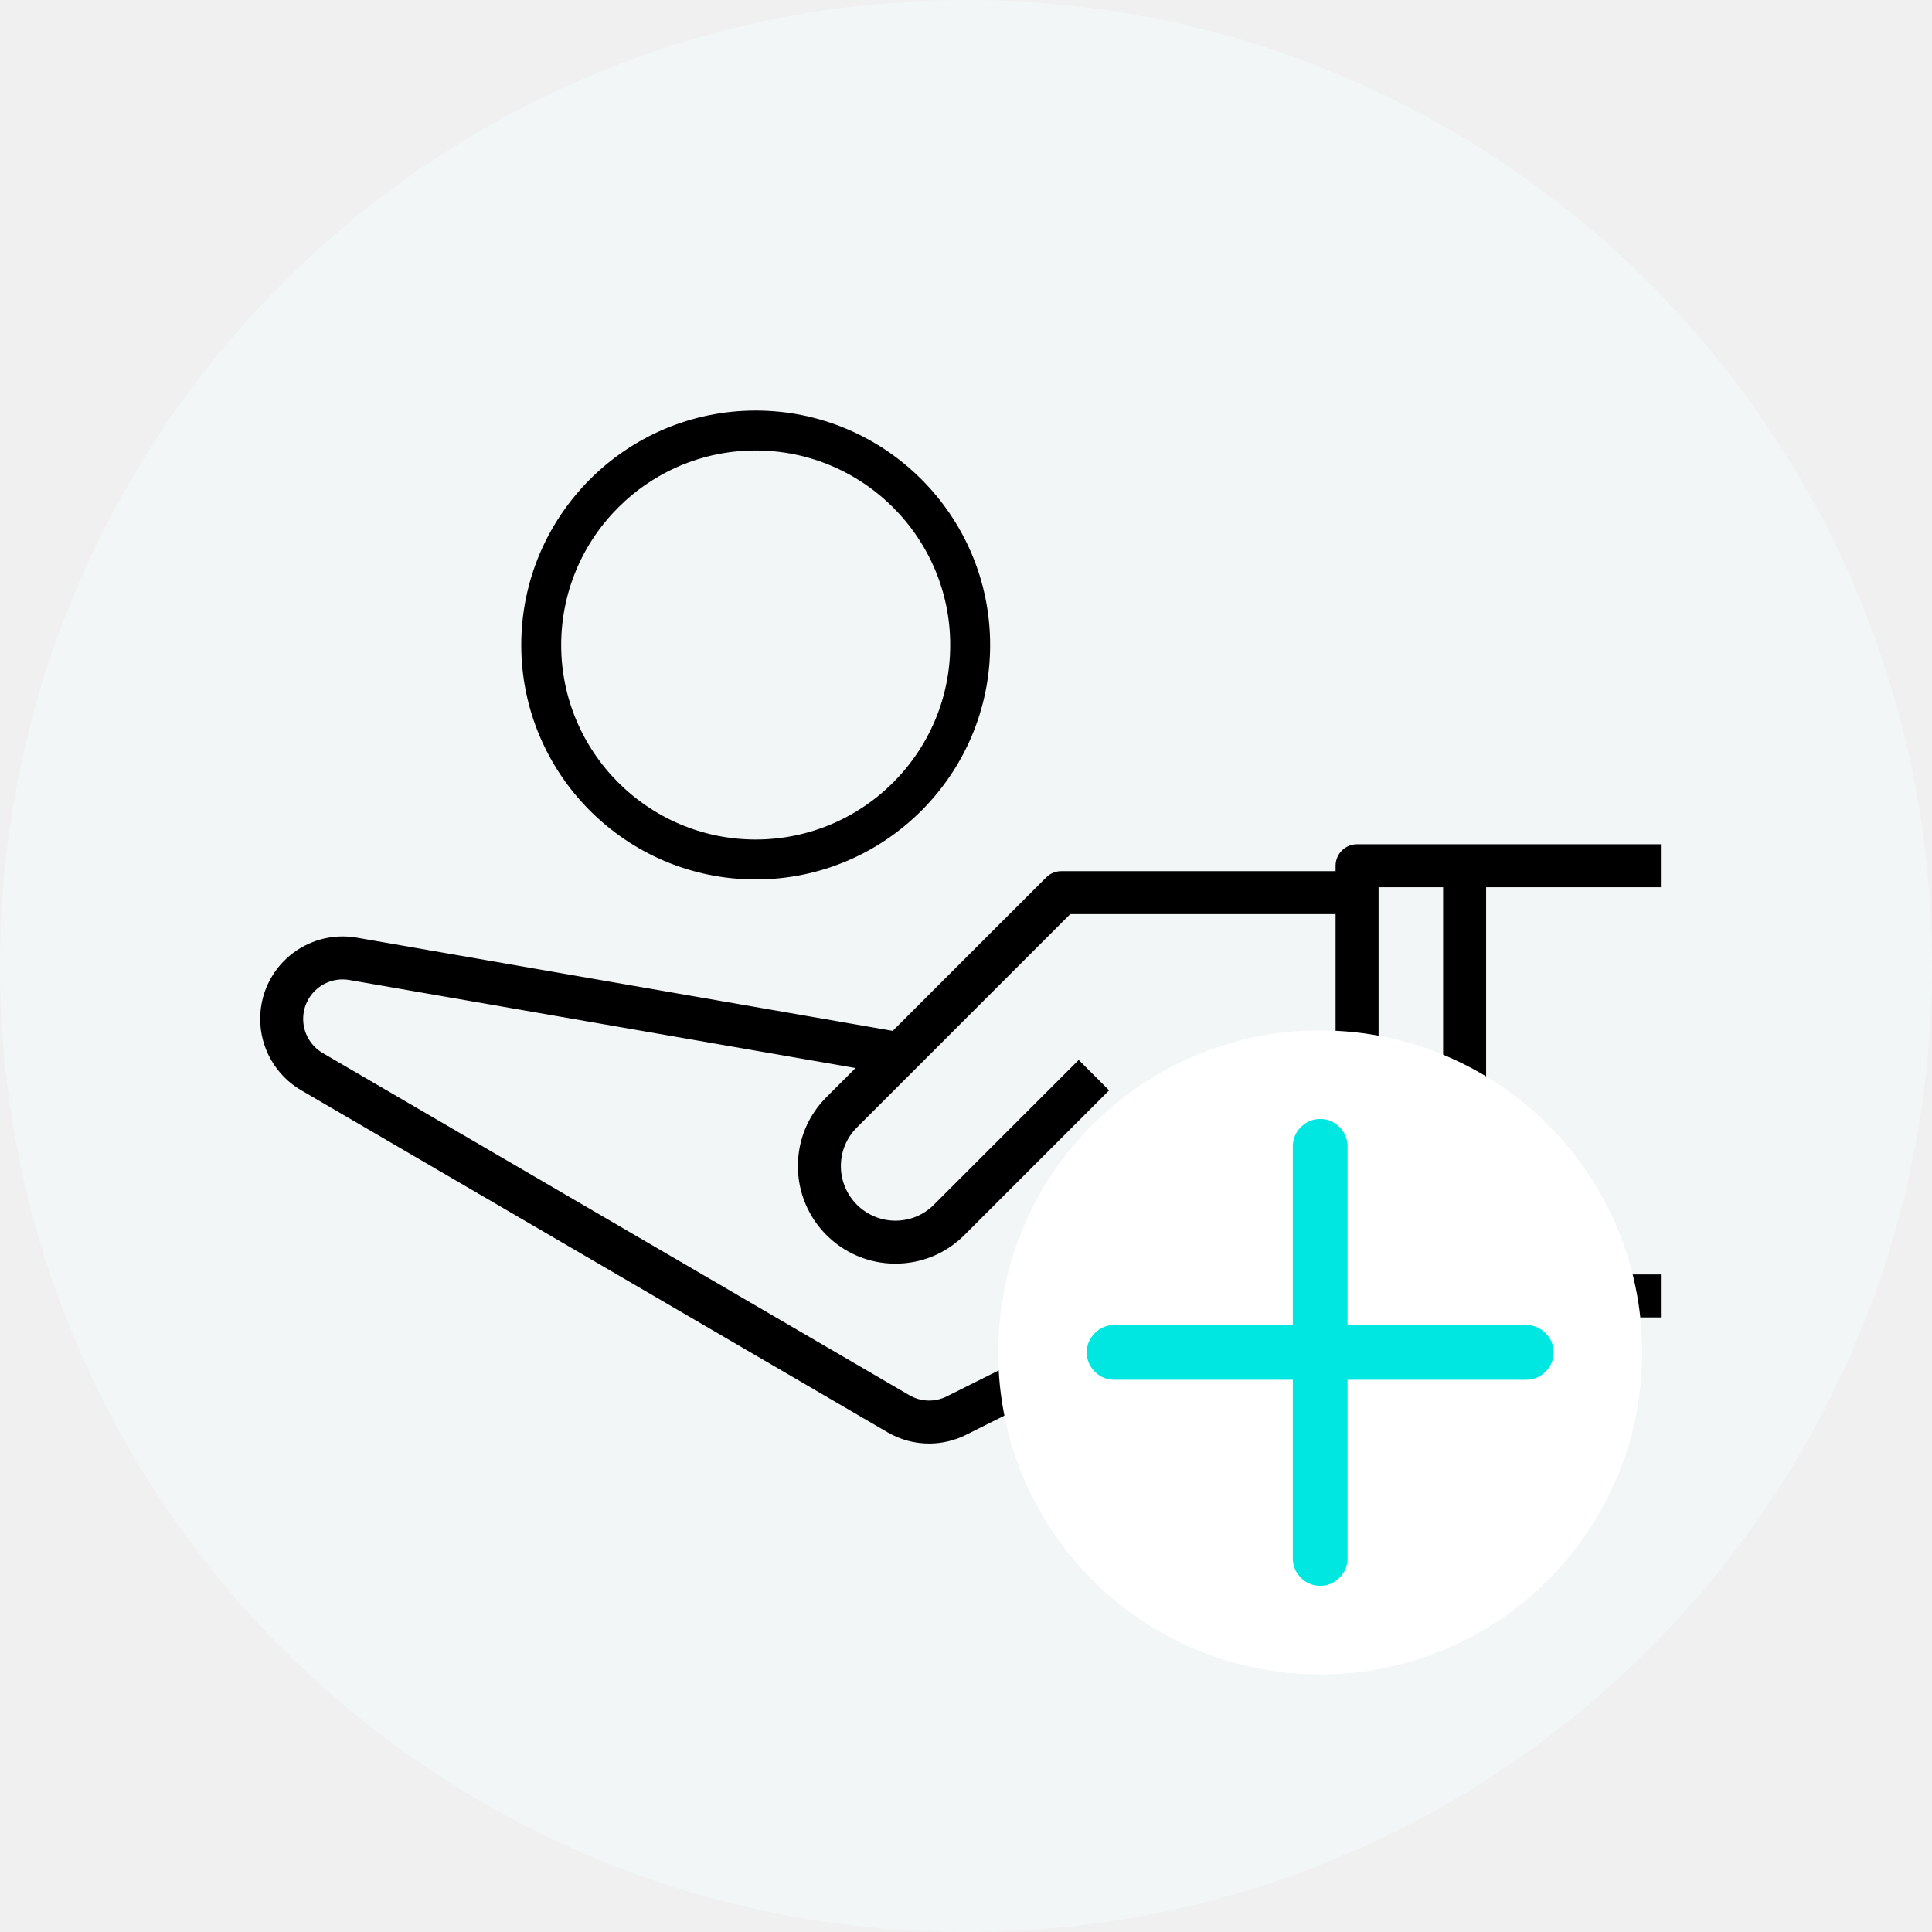
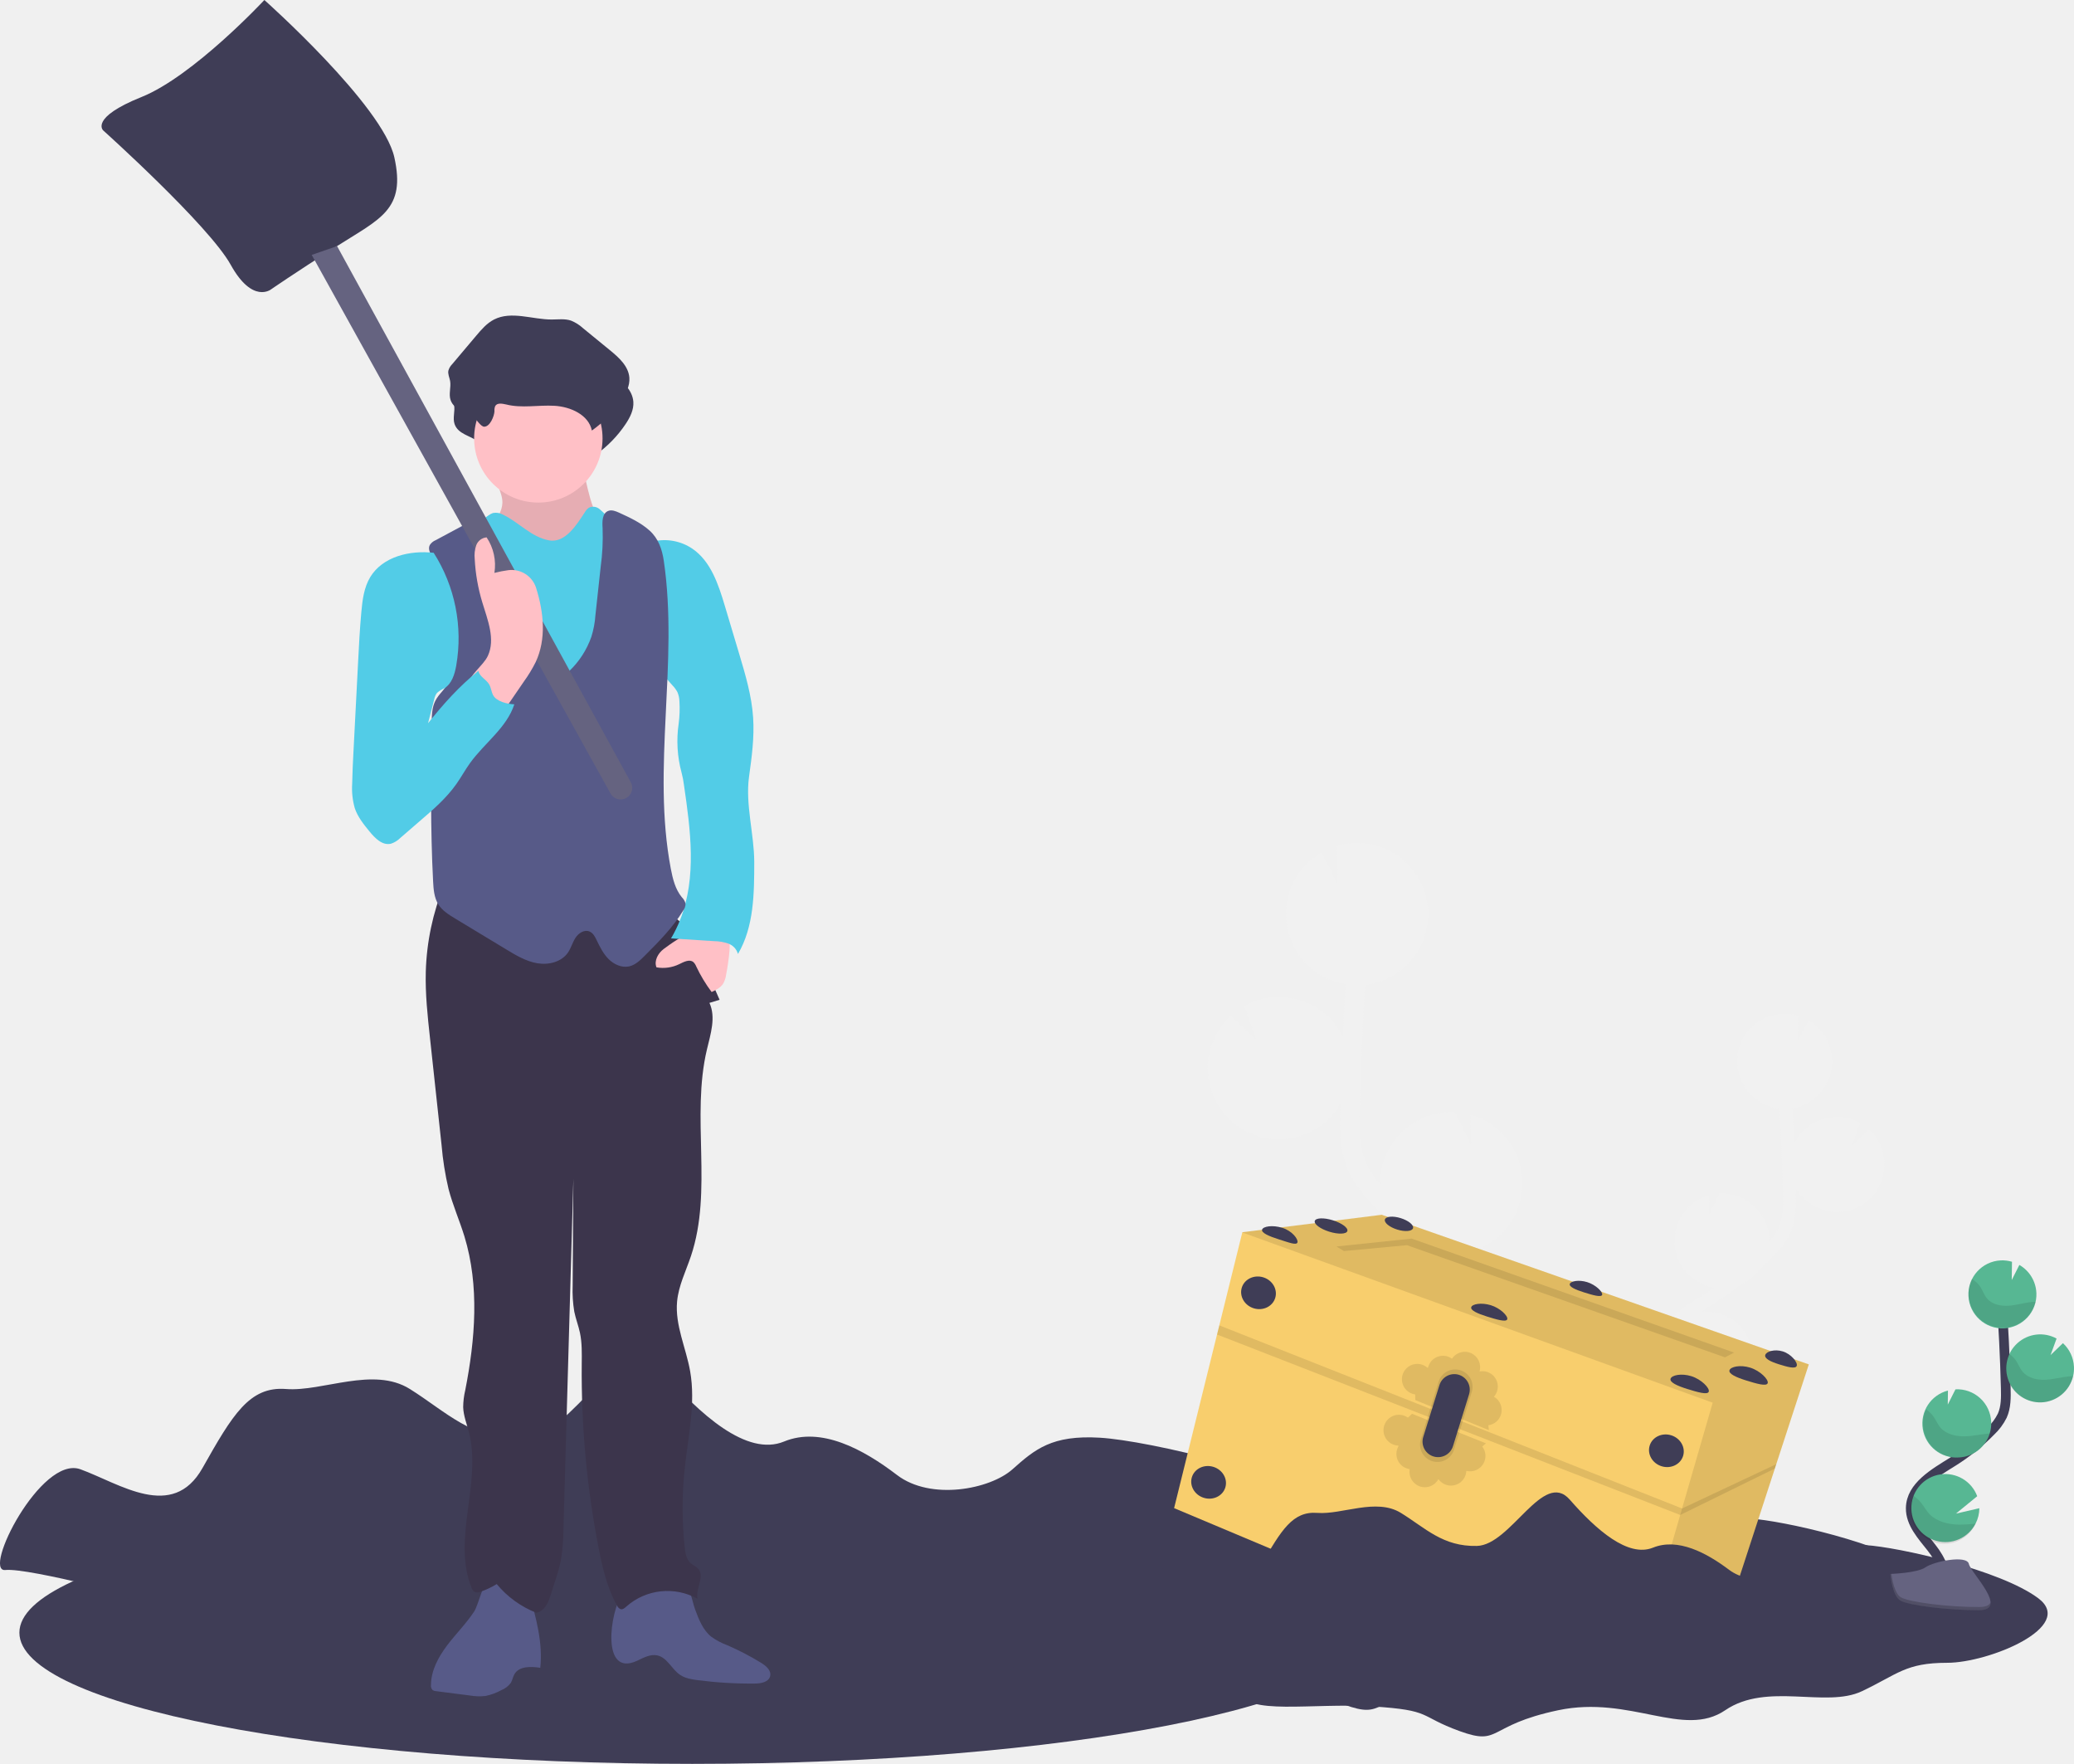
- <svg xmlns="http://www.w3.org/2000/svg" width="60px" height="60px" viewBox="0 0 60 60" version="1.1">
-   <defs />
-   <g id="Planning-app---NEW" stroke="none" stroke-width="1" fill="none" fill-rule="evenodd">
-     <g id="Group-44-Copy" transform="translate(-112, -54)">
-       <g id="Group-7" transform="translate(112, 54)">
-         <g id="icon" fill="#F2F6F7">
-           <circle id="Oval-3" cx="30" cy="30" r="30" />
-         </g>
-         <g id="Rewards-icon" transform="translate(8, 13)" fill="#000000" fill-rule="nonzero" stroke="#000000" stroke-width="0.5">
-           <path d="M43.33,14.304 L43.33,13.469 L37.485,13.469 L34.146,13.469 C33.915,13.469 33.728,13.656 33.728,13.887 L33.728,14.304 L24.961,14.304 C24.85,14.304 24.744,14.348 24.666,14.427 L19.809,19.283 L3.037,16.366 C2.363,16.25 1.677,16.434 1.153,16.875 C0.63,17.315 0.33,17.96 0.33,18.644 C0.33,19.463 0.769,20.228 1.476,20.641 L19.691,31.266 C20.051,31.476 20.452,31.581 20.855,31.581 C21.208,31.581 21.562,31.5 21.89,31.336 L30.904,26.829 L33.728,26.829 L33.728,27.246 C33.728,27.477 33.915,27.664 34.146,27.664 L37.485,27.664 L43.33,27.664 L43.33,26.829 L37.903,26.829 L37.903,14.304 L43.33,14.304 Z M30.806,25.994 C30.741,25.994 30.677,26.009 30.619,26.037 L21.516,30.589 C21.069,30.813 20.543,30.797 20.111,30.544 L1.897,19.919 C1.445,19.655 1.165,19.167 1.165,18.644 C1.165,18.207 1.356,17.795 1.691,17.513 C2.025,17.232 2.463,17.114 2.894,17.189 L19.087,20.005 L17.842,21.25 C17.318,21.775 17.029,22.472 17.029,23.214 C17.029,24.747 18.275,25.994 19.808,25.994 C20.551,25.994 21.249,25.705 21.773,25.18 L26.091,20.862 L25.501,20.271 L21.182,24.589 C20.815,24.957 20.327,25.159 19.808,25.159 C18.736,25.159 17.864,24.287 17.864,23.214 C17.864,22.696 18.066,22.207 18.433,21.84 L25.134,15.139 L33.728,15.139 L33.728,25.994 L30.806,25.994 Z M34.563,14.304 L37.068,14.304 L37.068,26.829 L34.563,26.829 L34.563,14.304 Z" id="Shape" />
-           <path d="M15.469,14.062 C19.346,14.062 22.5,10.908 22.5,7.031 C22.5,3.154 19.346,0 15.469,0 C11.592,0 8.438,3.154 8.438,7.031 C8.438,10.908 11.592,14.062 15.469,14.062 Z M15.469,0.74 C18.938,0.74 21.76,3.562 21.76,7.031 C21.76,10.5 18.938,13.322 15.469,13.322 C12,13.322 9.178,10.5 9.178,7.031 C9.178,3.562 12,0.74 15.469,0.74 Z" id="Shape" />
-         </g>
-         <g id="Plus-icon" transform="translate(31, 32)">
-           <circle id="Oval-3" fill="#FFFFFF" cx="10" cy="10" r="10" />
-           <path d="M16.4,9.4 C16.563,9.4 16.703,9.459 16.822,9.578 C16.941,9.697 17,9.837 17,10 C17,10.163 16.941,10.303 16.822,10.422 C16.703,10.541 16.563,10.6 16.4,10.6 L10.6,10.6 L10.6,16.4 C10.6,16.563 10.541,16.703 10.422,16.822 C10.303,16.941 10.163,17 10,17 C9.837,17 9.697,16.941 9.578,16.822 C9.459,16.703 9.4,16.563 9.4,16.4 L9.4,10.6 L3.6,10.6 C3.437,10.6 3.297,10.541 3.178,10.422 C3.059,10.303 3,10.163 3,10 C3,9.837 3.059,9.697 3.178,9.578 C3.297,9.459 3.437,9.4 3.6,9.4 L9.4,9.4 L9.4,3.6 C9.4,3.437 9.459,3.297 9.578,3.178 C9.697,3.059 9.837,3 10,3 C10.163,3 10.303,3.059 10.422,3.178 C10.541,3.297 10.6,3.437 10.6,3.6 L10.6,9.4 L16.4,9.4 Z" id="User-follow---simple-line-icons" stroke="#00E7E2" stroke-width="0.5" fill="#00E7E2" />
-         </g>
-       </g>
-     </g>
-   </g>
+ <svg xmlns="http://www.w3.org/2000/svg" id="b6b6fb51-5da5-49d9-a163-13a86b5de1cc" data-name="Layer 1" width="853.78" height="726" viewBox="0 0 853.78 726">
+   <ellipse cx="284.98" cy="672" rx="277" ry="54" fill="#3f3d56" />
+   <path d="M236.36,746S185,732.19,175.31,733.21s14.68-47.36,30.91-41.46,37.87,21.42,50.24-.5,19.31-33.72,34.38-32.54,35.94-9.43,51,0,25.64,21.06,46.44,20.56S428.8,631.58,445,650.46s35.63,36.15,50.86,29.87,32.61,3.16,46.52,13.78,38.26,5.9,47.53-2.36,16.24-14.16,35.94-13,82.31,15.34,105.5,33-30.14,40.12-55.65,40.12-30.14,7.08-52.17,17.7-58-5.9-83.47,11.8-58-9.44-102,0-34.78,22.41-60.29,13-16.23-13-53.33-15.34-77.67,5.9-81.15-9.44-26.64-18.88-40.56-23.6S236.36,746,236.36,746Z" transform="translate(-173.11 -87)" fill="#3f3d56" />
+   <path d="M876.08,618.72l2-1.28.59-.38a19.55,19.55,0,0,1-2-38.1l-.1,8.06,4.43-8.77h0a19.56,19.56,0,0,1,20.45,18.63c0,.38,0,.74,0,1.11a23.3,23.3,0,0,0,3.86-5.7c1.88-4.19,1.91-8.92,1.77-14.68-.3-11.4-.79-22.89-1.43-34.35a19.54,19.54,0,0,1-17.37-18.51,17.38,17.38,0,0,1,0-1.77c0-.15,0-.3,0-.44,0-.57.09-1.13.18-1.69a2.56,2.56,0,0,1,0-.27c.07-.47.17-.93.28-1.39,0-.17.09-.34.13-.51.14-.5.29-1,.47-1.48.06-.16.12-.31.19-.47.14-.36.29-.71.45-1.06.08-.18.16-.37.25-.55l.07-.14h0a19.57,19.57,0,0,1,23-9.92l-.13,10.49,4.38-8.66a19.53,19.53,0,0,1,9.76,16,19.17,19.17,0,0,1-.43,5.05h0c0,.14-.08.27-.11.41s-.13.52-.2.77-.19.65-.3,1-.16.48-.25.72-.29.68-.44,1c-.09.19-.17.39-.26.59-.25.5-.52,1-.81,1.48-.1.17-.22.33-.32.49-.21.32-.42.65-.65,1s-.29.38-.44.56-.43.54-.66.8-.33.36-.5.54-.48.5-.74.74l-.51.48-.89.74-.46.36c-.47.34-.94.66-1.44,1l-.28.16a14.09,14.09,0,0,1-1.27.69l-.56.25c-.35.16-.71.32-1.08.45l-.64.23c-.36.13-.72.24-1.09.34l-.66.17c-.4.1-.81.18-1.22.25h-.08q.4,7.26.72,14.51a19.54,19.54,0,0,1,27.14-8.49l-3.45,9.48,7.11-6.83a19.49,19.49,0,0,1,6.32,13.5,19.21,19.21,0,0,1-.5,5.39,19.55,19.55,0,0,1-36,5.33c0,.49,0,1,0,1.47.13,5.08.29,11.4-2.24,17a34.54,34.54,0,0,1-7.2,9.72c-1.78,1.81-3.62,3.56-5.5,5.26a19.66,19.66,0,0,1-7.07,5.87q-4.65,3.58-9.62,6.71L879,623.34c-1.86,1.16-3.77,2.34-5.64,3.57l1-.08a19.56,19.56,0,0,1,19.25,12.73l-12.22,10,13.45-3.12a19.59,19.59,0,0,1-28,17.62c.31.37.61.75.91,1.13l1.78,2.22c8,10.08,10.17,19.64,6.23,26.93l-4.79-2.59c3.83-7.1-1.93-16.18-5.71-21-.57-.73-1.16-1.46-1.75-2.19-5.08-6.31-10.84-13.47-10.7-22.25C852.91,633.07,865.76,625.11,876.08,618.72Z" transform="translate(-173.11 -87)" fill="#f1f1f1" />
+   <path d="M779.43,605.39l-3.07-1.92c-.3-.18-.59-.37-.88-.56a29.29,29.29,0,0,0,3-57.06l.15,12.07L772,544.79h-.08a29.29,29.29,0,0,0-30.62,27.9c0,.56,0,1.11,0,1.66a35,35,0,0,1-5.79-8.55c-2.81-6.26-2.86-13.35-2.64-22,.44-17.08,1.18-34.29,2.14-51.44a29.27,29.27,0,0,0,26-27.71c0-.9,0-1.78,0-2.66l0-.66c-.06-.85-.14-1.69-.27-2.52,0-.14,0-.27-.07-.41-.12-.7-.27-1.39-.44-2.08-.06-.26-.12-.51-.19-.77-.21-.75-.43-1.48-.7-2.21-.08-.24-.18-.47-.28-.71-.21-.54-.43-1.06-.67-1.58-.13-.28-.25-.55-.38-.82a2,2,0,0,1-.1-.21h0a29.27,29.27,0,0,0-24.75-16,29.61,29.61,0,0,0-9.64,1.16l.19,15.71-6.55-13a29.11,29.11,0,0,0-14,31.56h0c0,.2.11.4.16.61.09.39.19.77.29,1.15s.3,1,.46,1.45.24.72.38,1.07c.19.52.42,1,.65,1.53.13.3.25.6.39.89.37.75.77,1.49,1.21,2.21.15.26.32.5.48.74.32.49.63,1,1,1.44.21.29.44.56.66.84s.65.81,1,1.2l.74.81q.54.57,1.11,1.11l.77.71c.43.38.88.75,1.34,1.1.23.18.45.37.69.55.69.51,1.4,1,2.14,1.44.14.09.29.16.43.24.62.36,1.25.71,1.89,1l.85.38c.53.24,1.06.47,1.61.67.32.13.64.24,1,.35.54.18,1.09.35,1.64.5l1,.26c.61.14,1.22.26,1.83.37l.12,0q-.62,10.86-1.08,21.72a29.27,29.27,0,0,0-40.65-12.7l5.18,14.18-10.65-10.22a29.13,29.13,0,0,0-9.46,20.22,28.75,28.75,0,0,0,.74,8.07,29.27,29.27,0,0,0,53.85,8c0,.74,0,1.48-.07,2.21-.19,7.61-.44,17.07,3.35,25.52,2.57,5.73,6.71,10.37,10.79,14.54q4,4.08,8.24,7.88a29.31,29.31,0,0,0,10.57,8.8q7,5.35,14.42,10l3.1,1.92c2.78,1.73,5.64,3.51,8.44,5.35-.49,0-1-.1-1.48-.12a29.28,29.28,0,0,0-28.83,19.06l18.29,14.89-20.13-4.66a29.32,29.32,0,0,0,42,26.38c-.46.56-.91,1.12-1.36,1.69-.9,1.12-1.8,2.23-2.67,3.33-11.91,15.09-15.22,29.4-9.33,40.32l7.18-3.87c-5.74-10.63,2.89-24.23,8.55-31.39.85-1.09,1.73-2.18,2.62-3.28,7.61-9.45,16.23-20.17,16-33.31C814.12,626.89,794.89,615,779.43,605.39Z" transform="translate(-173.11 -87)" fill="#f1f1f1" />
+   <path d="M631.08,756.56s-34.61-9.16-41.13-8.49,9.89-31.34,20.82-27.44,25.52,14.18,33.85-.33,13-22.32,23.17-21.54,24.21-6.25,34.36,0,17.27,13.94,31.29,13.61,27.29-31.57,38.22-19.08,24,23.94,34.26,19.78,22,2.09,31.35,9.12,25.77,3.91,32-1.56,10.94-9.37,24.22-8.59,55.45,10.15,71.07,21.87-20.31,26.55-37.49,26.55-20.31,4.69-35.15,11.72-39.05-3.91-56.23,7.81-39.05-6.25-68.73,0-23.43,14.84-40.62,8.59-10.93-8.59-35.92-10.15-52.33,3.9-54.68-6.25-18-12.5-27.33-15.62S631.08,756.56,631.08,756.56Z" transform="translate(-173.11 -87)" fill="#3f3d56" />
+   <polygon points="744.61 561.58 731.21 602.65 730.63 604.44 708.2 673.2 669.8 699.15 483.33 620.74 501 549.28 501.94 545.52 511.4 507.27 511.42 507.18 568.82 500 744.61 561.58" fill="#f8ce6d" />
+   <polygon points="744.61 561.58 708.2 673.2 669.8 699.15 705.05 577.34 511.4 507.27 511.42 507.18 568.82 500 744.61 561.58" opacity="0.1" />
+   <polygon points="553.24 514.93 550.15 513.05 581.13 509.8 713.85 556.72 710.11 558.68 579.18 512.51 553.24 514.93" opacity="0.1" />
+   <polyline points="731.21 602.65 692.45 620.88 501.94 545.52 501 549.28 691.68 623.56 730.63 604.44" opacity="0.1" />
+   <ellipse cx="691.21" cy="619.15" rx="6.67" ry="7.2" transform="translate(-278.2 1008.63) rotate(-72.75)" fill="#3f3d56" />
+   <ellipse cx="859.13" cy="684.17" rx="6.67" ry="7.2" transform="translate(-222.18 1214.73) rotate(-72.75)" fill="#3f3d56" />
+   <ellipse cx="832.58" cy="764.93" rx="6.67" ry="7.2" transform="translate(-317.97 1246.17) rotate(-72.75)" fill="#3f3d56" />
+   <ellipse cx="670.66" cy="697.17" rx="6.67" ry="7.2" transform="translate(-367.16 1043.88) rotate(-72.75)" fill="#3f3d56" />
+   <path d="M707.22,598.38c-.4,1.3-3.61,0-7.69-1.28s-7.26-2.68-6.86-4,4.24-2,8.32-.73S707.63,597.08,707.22,598.38Z" transform="translate(-173.11 -87)" fill="#3f3d56" />
+   <ellipse cx="721.08" cy="591.65" rx="2.46" ry="7.02" transform="translate(-230.92 1017.81) rotate(-72.75)" fill="#3f3d56" />
+   <path d="M793.58,630c-.4,1.3-4.41.1-8.3-1.11s-6.92-2.56-6.52-3.86,4.09-2,8-.83S794,628.68,793.58,630Z" transform="translate(-173.11 -87)" fill="#3f3d56" />
+   <path d="M876.54,659.79c-.45,1.46-4.71.19-8.84-1.09s-7.34-2.75-6.89-4.21,4.4-2.35,8.53-1.07S877,658.33,876.54,659.79Z" transform="translate(-173.11 -87)" fill="#3f3d56" />
+   <path d="M900.8,656.29c-.46,1.46-4.71.19-8.84-1.09s-7.35-2.75-6.89-4.21,4.4-2.35,8.53-1.07S901.25,654.83,900.8,656.29Z" transform="translate(-173.11 -87)" fill="#3f3d56" />
+   <path d="M912.76,649.16c-.46,1.46-4,.42-7.38-.64s-6-2.34-5.59-3.8,3.82-2.54,7.23-1.48S913.21,647.7,912.76,649.16Z" transform="translate(-173.11 -87)" fill="#3f3d56" />
+   <path d="M832.65,619.94c-.36,1.16-4,.09-7.46-1s-6.23-2.31-5.86-3.47,3.67-1.83,7.17-.75S833,618.77,832.65,619.94Z" transform="translate(-173.11 -87)" fill="#3f3d56" />
+   <ellipse cx="749.03" cy="590.77" rx="2.46" ry="6.06" transform="translate(-210.42 1043.88) rotate(-72.75)" fill="#3f3d56" />
+   <path d="M791,669.25a6.32,6.32,0,0,0-2.9-7.36,6.43,6.43,0,0,0,1.31-2.33,6.32,6.32,0,0,0-7.24-8.08,6.32,6.32,0,0,0-11.34-5.25,6.32,6.32,0,0,0-9.74,3.25c0,.14-.07.27-.1.4l-.22.11a6.32,6.32,0,1,0-6.11,10.73,5.65,5.65,0,0,0,1,.22l.08,2.32L786,675.63l-.2-2A6.34,6.34,0,0,0,791,669.25Z" transform="translate(-173.11 -87)" opacity="0.1" />
+   <path d="M783.93,689.11a6.33,6.33,0,0,1-7.2,3.29,6.18,6.18,0,0,1-.67,2.58,6.32,6.32,0,0,1-8.49,2.81,6.43,6.43,0,0,1-2.33-2,6.32,6.32,0,0,1-11.8-4.09,6.42,6.42,0,0,1-2-.62,6.32,6.32,0,0,1-2.81-8.48l.2-.37-.08-.23a6.25,6.25,0,0,1-2.63-.67A6.32,6.32,0,0,1,751.86,670a6.59,6.59,0,0,1,.85.51l1.66-1.61,30.44,12.17-1.53,1.3A6.32,6.32,0,0,1,783.93,689.11Z" transform="translate(-173.11 -87)" opacity="0.1" />
+   <path d="M765.35,655.64,758,679.46a7.16,7.16,0,0,0,4.33,8.83h0a7.15,7.15,0,0,0,9.32-4.58L779,659.88a7.14,7.14,0,0,0-5.08-9h0A7.14,7.14,0,0,0,765.35,655.64Z" transform="translate(-173.11 -87)" opacity="0.1" />
+   <path d="M765.67,657.09,759,678.45a6.4,6.4,0,0,0,3.89,7.91h0a6.41,6.41,0,0,0,8.35-4.11l6.63-21.37a6.42,6.42,0,0,0-4.56-8.12h0A6.42,6.42,0,0,0,765.67,657.09Z" transform="translate(-173.11 -87)" fill="#3f3d56" />
+   <path d="M678.72,767.49s-34.61-9.16-41.13-8.48,9.89-31.35,20.82-27.44,25.52,14.17,33.85-.34,13-22.31,23.17-21.53,24.21-6.25,34.36,0,17.27,13.93,31.29,13.6,27.29-31.57,38.23-19.07,24,23.93,34.26,19.78,22,2.09,31.34,9.12,25.78,3.9,32-1.56,10.93-9.38,24.21-8.6,55.45,10.16,71.07,21.87-20.3,26.56-37.49,26.56-20.3,4.68-35.14,11.71-39.06-3.9-56.24,7.81-39.05-6.24-68.73,0-23.43,14.84-40.61,8.6-10.94-8.6-35.93-10.16-52.33,3.91-54.67-6.25-17.95-12.49-27.33-15.62S678.72,767.49,678.72,767.49Z" transform="translate(-173.11 -87)" fill="#3f3d56" />
+   <path d="M972.49,741.17c3-5.51-.4-12.27-4.28-17.18s-8.62-10-8.52-16.29c.15-9,9.7-14.31,17.33-19.09a84,84,0,0,0,15.56-12.51,22.61,22.61,0,0,0,4.78-6.4c1.58-3.52,1.54-7.52,1.44-11.37q-.49-19.26-1.91-38.49" transform="translate(-173.11 -87)" fill="none" stroke="#3f3d56" stroke-miterlimit="10" stroke-width="4" />
+   <path d="M1011.4,619.14a14,14,0,0,0-7-11.5l-3.14,6.22.1-7.53a14.19,14.19,0,0,0-4.63-.56,14,14,0,1,0,14.68,13.37Z" transform="translate(-173.11 -87)" fill="#57b793" />
+   <path d="M986.37,714.13a14,14,0,1,1,.68-11.3L978.28,710l9.65-2.23A14,14,0,0,1,986.37,714.13Z" transform="translate(-173.11 -87)" fill="#57b793" />
+   <path d="M979.44,686.88A14,14,0,0,1,975,659.35l-.07,5.78,3.17-6.29h0A14,14,0,0,1,992.8,672.2a13.84,13.84,0,0,1-.6,4.79A14,14,0,0,1,979.44,686.88Z" transform="translate(-173.11 -87)" fill="#57b793" />
+   <path d="M1013.51,664.21a14,14,0,1,1,6.21-26.27l-2.48,6.8,5.1-4.9a14,14,0,0,1,4.53,9.69,13.79,13.79,0,0,1-.35,3.87A14,14,0,0,1,1013.51,664.21Z" transform="translate(-173.11 -87)" fill="#57b793" />
+   <path d="M1009.51,622.88c-3.24.35-6.39,1.36-9.64,1.56s-6.82-.57-8.87-3.1c-1.11-1.36-1.67-3.08-2.6-4.57a10,10,0,0,0-3.54-3.33,14,14,0,1,0,26.24,9.32Q1010.31,622.79,1009.51,622.88Z" transform="translate(-173.11 -87)" opacity="0.1" />
+   <path d="M1013.51,664.21a14.05,14.05,0,0,1-13.35-20A10.37,10.37,0,0,1,1003,647c1,1.51,1.61,3.26,2.79,4.64,2.18,2.57,5.91,3.41,9.3,3.26s6.66-1.12,10-1.43c.47,0,1-.07,1.42-.08A14,14,0,0,1,1013.51,664.21Z" transform="translate(-173.11 -87)" opacity="0.1" />
+   <path d="M979.44,686.88A14,14,0,0,1,966,667.12a11.32,11.32,0,0,1,3,2.85c1.09,1.54,1.77,3.32,3,4.74,2.37,2.63,6.35,3.56,9.94,3.48s6.82-.93,10.27-1.2A14,14,0,0,1,979.44,686.88Z" transform="translate(-173.11 -87)" opacity="0.1" />
+   <path d="M986.37,714.13a14,14,0,0,1-25.58-11.45,14,14,0,0,1,3.07,2.75c1.34,1.62,2.22,3.47,3.76,5,2.87,2.82,7.5,4,11.63,4.09A60,60,0,0,0,986.37,714.13Z" transform="translate(-173.11 -87)" opacity="0.1" />
+   <path d="M951.32,734.82s11.08-.34,14.42-2.72,17-5.21,17.87-1.4,16.64,19,4.14,19.06-29.06-1.94-32.39-4S951.32,734.82,951.32,734.82Z" transform="translate(-173.11 -87)" fill="#656380" />
+   <path d="M988,748.44c-12.51.1-29.06-2-32.39-4-2.54-1.55-3.55-7.09-3.89-9.65h-.37s.7,8.94,4,11,19.88,4.07,32.39,4c3.61,0,4.85-1.31,4.79-3.21C992,747.7,990.66,748.41,988,748.44Z" transform="translate(-173.11 -87)" opacity="0.2" />
+   <path d="M378.31,266.18a4.51,4.51,0,0,1,.31-2.14c.81-1.44,2.93-1.05,4.53-.64,6.44,1.62,13.22.15,19.84.53s14.09,3.69,15.42,10.19a48.25,48.25,0,0,0,12.23-12.57c1.84-2.75,3.44-5.9,3.19-9.2-.36-4.76-4.35-8.32-8.05-11.34l-11-9a16.51,16.51,0,0,0-4.94-3.14c-2.54-.87-5.32-.46-8-.46-8,0-16.57-3.64-23.71,0-3,1.53-5.22,4.15-7.38,6.71l-9.84,11.65a6.13,6.13,0,0,0-1.57,2.67c-.28,1.42.45,2.82.7,4.25.47,2.6-.66,5.37.21,7.87,1.43,4.15,6.46,4.74,9.54,7.11,1.15.89,2.95,3.89,4.31,3.86C376.54,272.5,378.24,268.09,378.31,266.18Z" transform="translate(-173.11 -87)" fill="#3f3d56" />
+   <path d="M379.93,294c-.11,3.24-2,6.12-3.82,8.81-2.43,3.58-5,7.3-8.84,9.3a84.94,84.94,0,0,0,62.78,6.62c3.37-1,7.35-3.08,7.15-6.59-4-1.09-8.14-2.22-11.54-4.63-4.06-2.88-6.74-7.36-8.47-12s-2.61-9.6-3.82-14.43a2.72,2.72,0,0,0-.62-1.34,2.76,2.76,0,0,0-1.9-.5L397.53,279c-5.47,0-11.41-.13-16.49,2.19C374.72,284.09,380.11,288.62,379.93,294Z" transform="translate(-173.11 -87)" fill="#ffc0c6" />
+   <path d="M379.93,294c-.11,3.24-2,6.12-3.82,8.81-2.43,3.58-5,7.3-8.84,9.3a84.94,84.94,0,0,0,62.78,6.62c3.37-1,7.35-3.08,7.15-6.59-4-1.09-8.14-2.22-11.54-4.63-4.06-2.88-6.74-7.36-8.47-12s-2.61-9.6-3.82-14.43a2.72,2.72,0,0,0-.62-1.34,2.76,2.76,0,0,0-1.9-.5L397.53,279c-5.47,0-11.41-.13-16.49,2.19C374.72,284.09,380.11,288.62,379.93,294Z" transform="translate(-173.11 -87)" opacity="0.1" />
+   <path d="M368.34,750.24c-3.28,5-7.57,9.23-11.17,14s-6.61,10.33-6.65,16.3a2.58,2.58,0,0,0,.69,2.1,2.7,2.7,0,0,0,1.37.43l13.9,1.78a23.29,23.29,0,0,0,6.4.22,22.7,22.7,0,0,0,6.56-2.39,9.05,9.05,0,0,0,3.94-3c.67-1.1.85-2.45,1.49-3.57,1.93-3.39,6.79-3.24,10.65-2.65,1.11-10.31-1.74-20.59-4.57-30.57a4,4,0,0,0-.77-1.68,4,4,0,0,0-1.81-1c-3.33-1.09-11.38-5.36-14.18-3.36C372.14,738.33,370,747.59,368.34,750.24Z" transform="translate(-173.11 -87)" fill="#575a88" />
+   <path d="M435.36,770.57c2.67-1.25,5.52-2.86,8.4-2.2,4.06.91,5.87,5.71,9.32,8,2.12,1.43,4.74,1.85,7.27,2.18a169.42,169.42,0,0,0,23.5,1.39c2.51,0,5.67-.6,6.28-3s-1.7-4.31-3.75-5.56a110,110,0,0,0-13.88-7.21,27.83,27.83,0,0,1-6.62-3.52c-3.43-2.77-5.1-7.11-6.63-11.24-1.23-3.32-2.36-10.49-4.88-13-2.76-2.71-6.47-.91-9.93-.15-5.38,1.18-11.68,2-15.14,6.83C424.24,750.16,420.35,777.52,435.36,770.57Z" transform="translate(-173.11 -87)" fill="#575a88" />
+   <path d="M355.85,451.46A101.94,101.94,0,0,0,348.39,487c-.24,9.11.74,18.19,1.73,27.25q2.37,22,4.76,44a124.13,124.13,0,0,0,2.87,18.11c1.73,6.65,4.54,13,6.55,19.54,6.22,20.38,4.45,42.36.34,63.27a31.61,31.61,0,0,0-.86,7c.12,3.53,1.48,6.89,2.36,10.31,5.38,20.85-7,44,1.08,64a3.17,3.17,0,0,0,1.27,1.75,3.22,3.22,0,0,0,2.52-.11A34.09,34.09,0,0,0,377.6,739a40.21,40.21,0,0,0,16.34,11.83c4.74-1.17,5.63-6.93,7.18-11.56A79,79,0,0,0,404,729.2a80.15,80.15,0,0,0,1.05-12.68l4.1-144.35-.3,44.05a52,52,0,0,0,.67,10.66c.6,2.93,1.7,5.74,2.33,8.67.89,4.19.78,8.53.74,12.82a376.79,376.79,0,0,0,6.95,75.82c1.6,8.18,3.52,16.44,7.61,23.69a2.61,2.61,0,0,0,1.49,1.46c.87.19,1.67-.5,2.33-1.11a25.49,25.49,0,0,1,29.27-3.18c-.88-4.24,3.16-9.17.27-12.39-.83-.93-2.07-1.38-3-2.19-1.84-1.57-2.28-4.21-2.54-6.62a153.34,153.34,0,0,1,0-32.27c1.41-13.41,4.58-26.93,2.24-40.2-1.7-9.63-6.28-19-5.37-28.69.6-6.5,3.62-12.49,5.7-18.68,9.08-27.06,0-57.22,6.57-85,1.51-6.38,3.79-13.28,1.05-19.23l4.17-1.27-8.66-19.77c-1.84-4.21-3.76-8.54-7-11.78-5.44-5.41-13.57-6.86-21.16-8l-61.74-9.63C365.3,448.44,357.92,446.38,355.85,451.46Z" transform="translate(-173.11 -87)" fill="#3c354c" />
+   <circle cx="221.61" cy="180.43" r="26.43" fill="#ffc0c6" />
+   <path d="M380.31,298.9a6.14,6.14,0,0,0-4.26-.75,7.28,7.28,0,0,0-2,1.09L361.55,308a19.33,19.33,0,0,0-4.73,4.14c-2.14,2.91-2.48,6.78-2.2,10.38.62,8.12,3.9,15.78,5.68,23.72s1.78,17-3.34,23.36a12.38,12.38,0,0,0-2.18,3.09,9,9,0,0,0-.41,3,81.82,81.82,0,0,0,.24,11.4c.56,4.89,2,9.64,2.78,14.49,1.37,8.26,1,16.73,2.06,25a4,4,0,0,0,4,4.34,117.77,117.77,0,0,0,18.67,1.23c7.23,0,14.45-.4,21.67-.78l32.86-1.73a3.24,3.24,0,0,0,3.65-3.35c2.88-13.82,5.78-27.89,4.42-41.93-.88-9.07-3.52-17.86-6-26.62-2-7.1-3.92-14.55-2.42-21.78,1-4.77,3.43-9.18,4.06-14a16.51,16.51,0,0,0-4.52-13.9c-3.68-3.53-9.05-4.87-12.72-8.41a28.93,28.93,0,0,0-3.28-3.18,4.1,4.1,0,0,0-4.31-.5,5.55,5.55,0,0,0-1.64,1.83c-3.2,4.86-8,12.87-14.75,11.61C391.84,308.1,386.74,302,380.31,298.9Z" transform="translate(-173.11 -87)" fill="#52cce7" />
+   <path d="M446.35,477.58c-2.34,1.75-4.08,4.86-3,7.57a15.27,15.27,0,0,0,9.36-1.3c1.87-.91,4.2-2.19,5.82-.87a4.93,4.93,0,0,1,1.19,1.8,60.82,60.82,0,0,0,6.34,10.53c1.78-.84,3.65-1.76,4.72-3.41a9.87,9.87,0,0,0,1.23-3.65,97,97,0,0,0,1.39-9.73c.21-2.37.25-5-1.37-6.76C465.08,464.26,452.12,473.27,446.35,477.58Z" transform="translate(-173.11 -87)" fill="#ffc0c6" />
+   <path d="M376.66,256.26a4.48,4.48,0,0,1,.31-2.13c.81-1.44,2.93-1,4.53-.65,6.44,1.63,13.22.16,19.84.54s14.09,3.69,15.42,10.19A48.41,48.41,0,0,0,429,251.64c1.84-2.75,3.44-5.9,3.19-9.2-.36-4.76-4.35-8.32-8.05-11.34l-11-9a16.48,16.48,0,0,0-4.94-3.13c-2.54-.87-5.32-.46-8-.46-8,0-16.57-3.64-23.71,0-3,1.54-5.22,4.16-7.39,6.72l-9.83,11.65a6.21,6.21,0,0,0-1.58,2.66c-.28,1.42.45,2.83.71,4.25.46,2.6-.66,5.38.2,7.88,1.43,4.15,6.47,4.73,9.55,7.11,1.15.89,2.94,3.89,4.31,3.85C374.89,262.59,376.59,258.18,376.66,256.26Z" transform="translate(-173.11 -87)" fill="#3f3d56" />
+   <path d="M441.93,309.87a20.5,20.5,0,0,1,16.24,3c7.56,5.18,10.67,14.64,13.3,23.42l5.89,19.69c2.58,8.63,5.18,17.34,5.78,26.33.55,8.17-.57,16.35-1.69,24.46-1.55,11.23,2.1,23.54,2.15,34.87,0,13-.08,26.79-6.7,38a6.34,6.34,0,0,0-4-4.27,18.65,18.65,0,0,0-5.95-1l-17.6-1.13a54.27,54.27,0,0,0,3.86-7.93c6.75-17.34,4.16-36.72,1.47-55.12a38,38,0,0,0-1-5.2,49.58,49.58,0,0,1-1.19-20.15,47,47,0,0,0,.31-9.18,10.26,10.26,0,0,0-.81-3.76,11.82,11.82,0,0,0-1.94-2.68l-3.56-4c-.29-12.1-2.19-24.29-4.07-36.25A81.41,81.41,0,0,1,441.93,309.87Z" transform="translate(-173.11 -87)" fill="#52cce7" />
+   <path d="M407.35,363.3a84.94,84.94,0,0,1-31.84-53.93c-.58-3.79-2.09-8.74-5.92-8.61a7.55,7.55,0,0,0-3.26,1.14l-13.88,7.44a5.23,5.23,0,0,0-2.42,2c-.91,1.78.38,3.83,1.49,5.49,7.47,11.3,8,25.65,8.3,39.19.09,4,.12,8.21-1.81,11.71-1.57,2.83-4.3,4.91-5.74,7.82-1.35,2.73-1.41,5.89-1.45,8.94-.28,21.76-.56,43.55.58,65.29.17,3.28.43,6.72,2.18,9.5,1.63,2.57,4.32,4.23,6.92,5.8l21.05,12.72c4,2.43,8.16,4.9,12.79,5.68s9.92-.54,12.58-4.41c1.29-1.88,1.86-4.17,3.1-6.08s3.61-3.46,5.72-2.61c1.5.6,2.32,2.17,3,3.62,1.34,2.77,2.74,5.61,4.93,7.78s5.36,3.63,8.37,3c2.6-.57,4.63-2.54,6.5-4.42,5.78-5.79,11.62-11.66,15.87-18.67a4.5,4.5,0,0,0,.9-2.83,5.7,5.7,0,0,0-1.55-2.6c-2.66-3.26-3.71-7.53-4.5-11.67-7.91-41.6,3.26-84.84-2.89-126.74-.7-4.8-2.24-9.21-5.84-12.46s-8.08-5.32-12.49-7.34c-1.45-.66-3.11-1.34-4.59-.74-2.45,1-2.46,4.37-2.28,7a91.71,91.71,0,0,1-.8,16.13l-2.15,19.79a38.24,38.24,0,0,1-1.68,8.9A35.84,35.84,0,0,1,407.35,363.3Z" transform="translate(-173.11 -87)" fill="#575a88" />
+   <path d="M284.74,206.07s-7.63,6.2-16.64-10.06-52.52-55.34-52.52-55.34-5.63-5.15,15.76-13.73S281.94,87,281.94,87s48.74,43.33,53.51,64.79-5.67,25.1-23.59,36.5S284.74,206.07,284.74,206.07Z" transform="translate(-173.11 -87)" fill="#3f3d56" />
+   <path d="M424.43,413.59l-123-221.67,10.44-3.63L432.79,409a4.79,4.79,0,0,1-2,6.54h0A4.77,4.77,0,0,1,424.43,413.59Z" transform="translate(-173.11 -87)" fill="#656380" />
+   <path d="M373.92,357c3.22-6.89-.08-14.84-2.28-22.12a74.74,74.74,0,0,1-3.11-17.8,13,13,0,0,1,.62-5.63,5,5,0,0,1,4.28-3.27,20.53,20.53,0,0,1,3.21,14.62,49.22,49.22,0,0,1,5.66-1.11A10.59,10.59,0,0,1,393.81,329c3.17,10.16,4.25,21-.17,30.5a58,58,0,0,1-4.89,8.05l-9.64,14.08c-.66,1-1.47,2-2.63,2.17s-2.37-.88-3.22-1.85c-2.93-3.31-8.13-8.13-7.56-12.69S372,361.05,373.92,357Z" transform="translate(-173.11 -87)" fill="#ffc0c6" />
+   <path d="M351.64,314.53c-9.79-1.11-21,1.54-26.12,10-2.57,4.27-3.21,9.39-3.66,14.35-.63,6.95-1,13.92-1.35,20.88l-1.89,36.64c-.23,4.38-.45,8.77-.53,13.15a29.63,29.63,0,0,0,1.09,10.16c1.21,3.55,3.61,6.55,6,9.47s5.38,5.93,8.89,5.08a9.66,9.66,0,0,0,3.81-2.35l8-6.92c5.44-4.67,10.94-9.41,15.08-15.27,2-2.82,3.64-5.87,5.66-8.67,5.94-8.24,15.08-14.49,18.21-24.15-3-.16-7.36-1.15-8.74-3.81-.73-1.41-.83-3.09-1.64-4.44-1.23-2.06-4-3.18-4.41-5.54-7.86,6.33-14.44,13.68-20.72,21.57l2.55-9.91A6.3,6.3,0,0,1,353,372.2a11.33,11.33,0,0,1,3-1.89c3.11-1.88,4.29-5.77,4.92-9.35A65.43,65.43,0,0,0,351.64,314.53Z" transform="translate(-173.11 -87)" fill="#52cce7" />
</svg>
